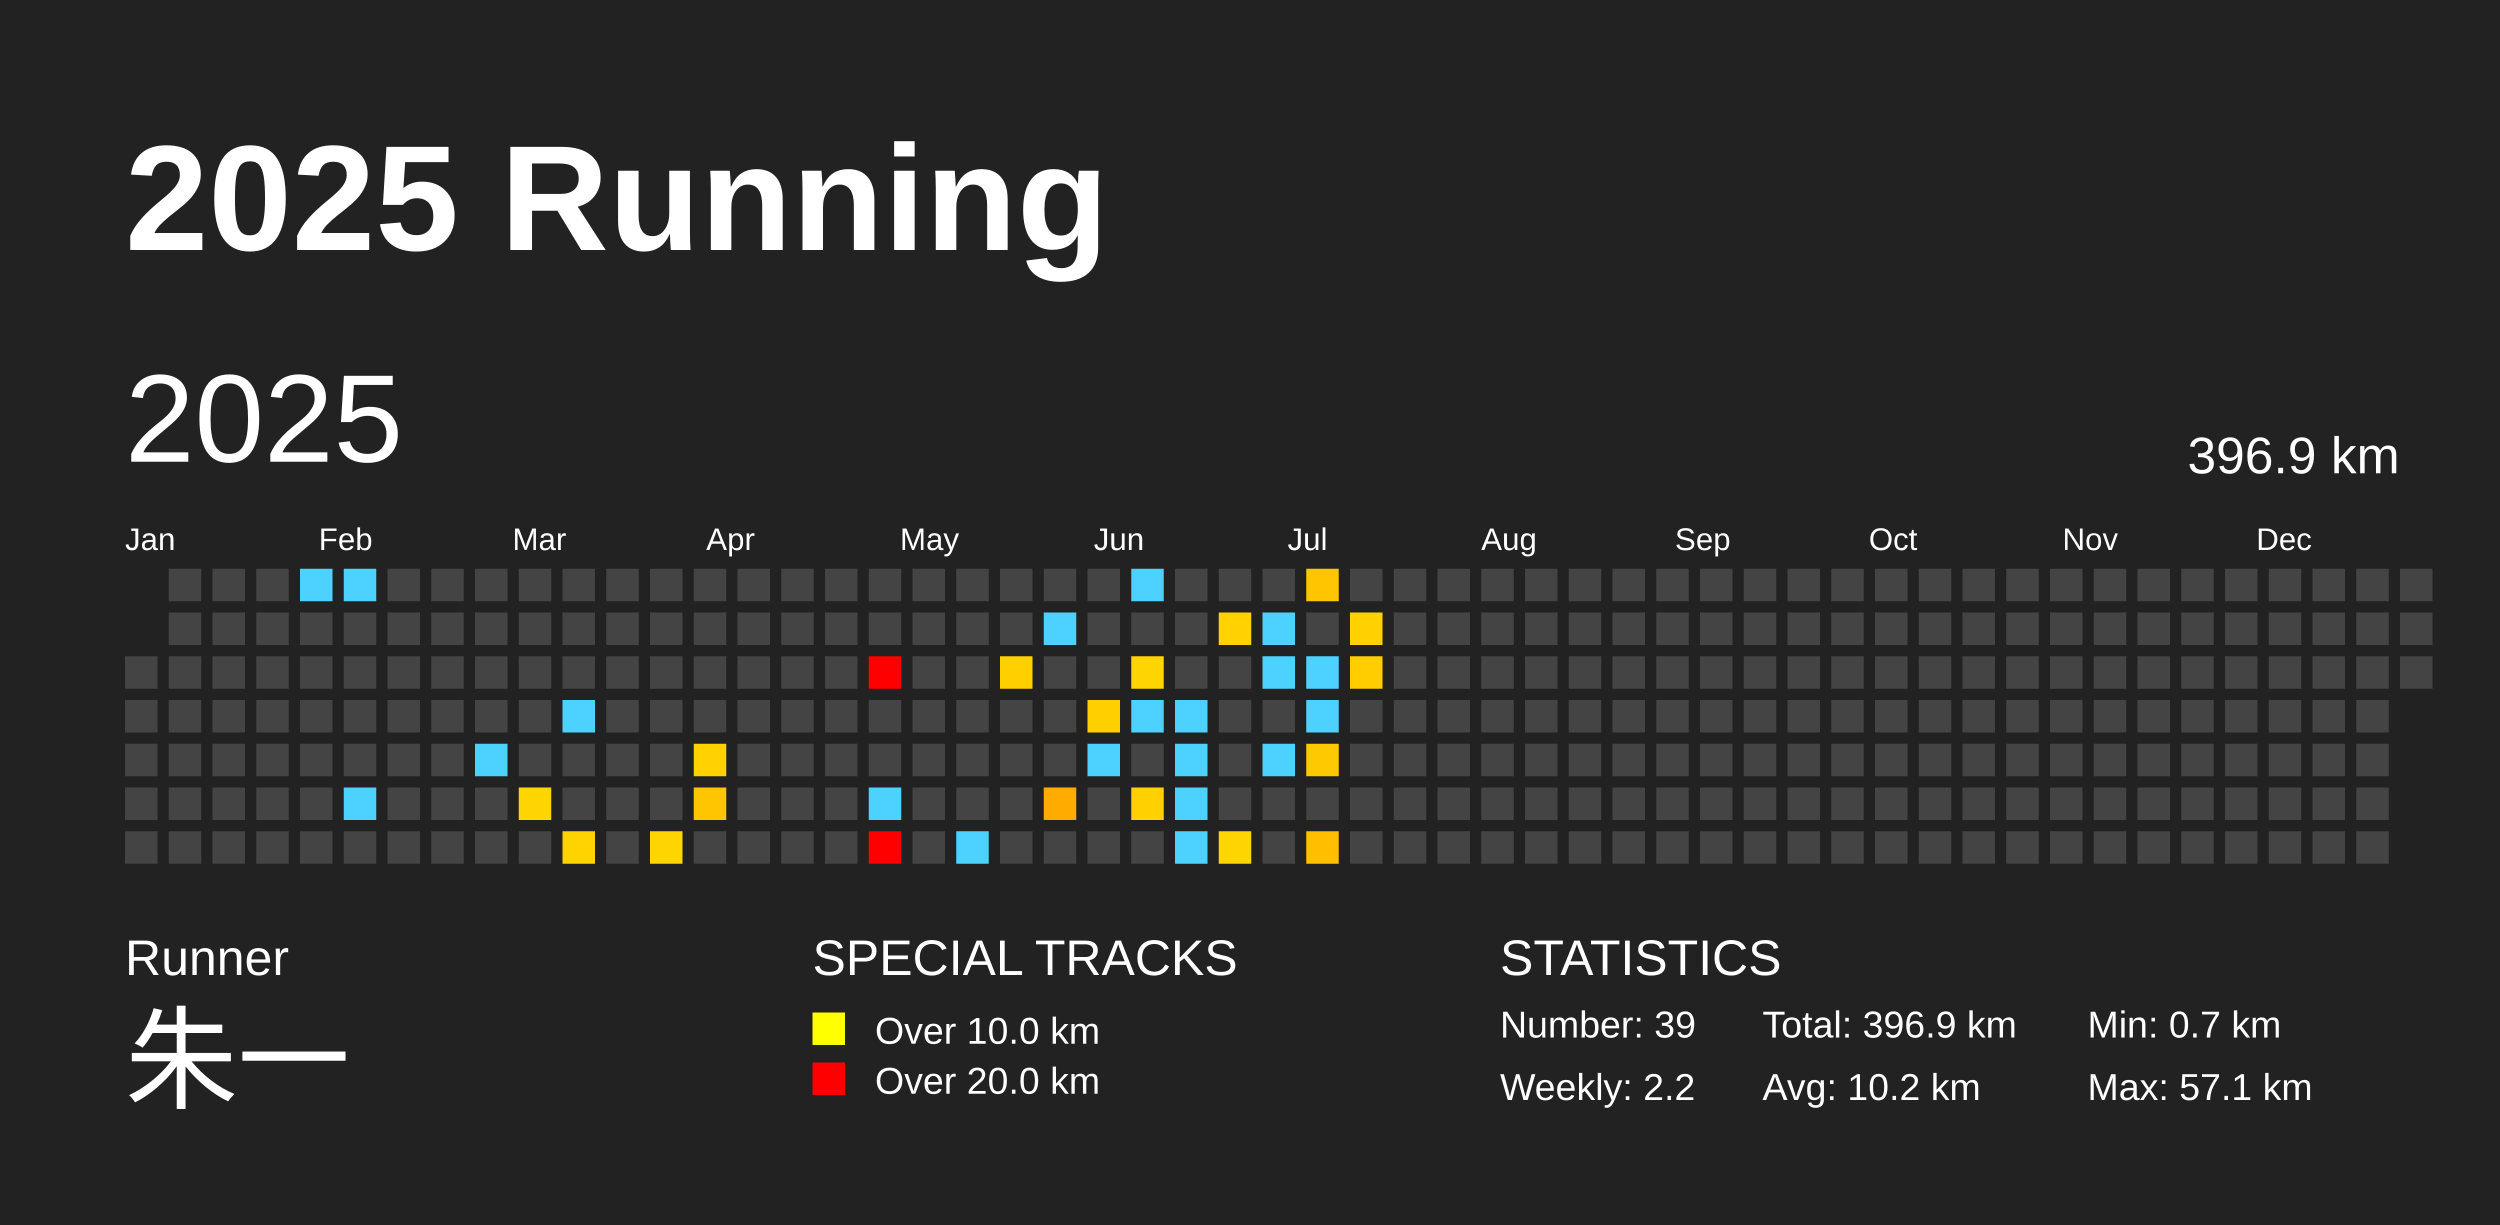
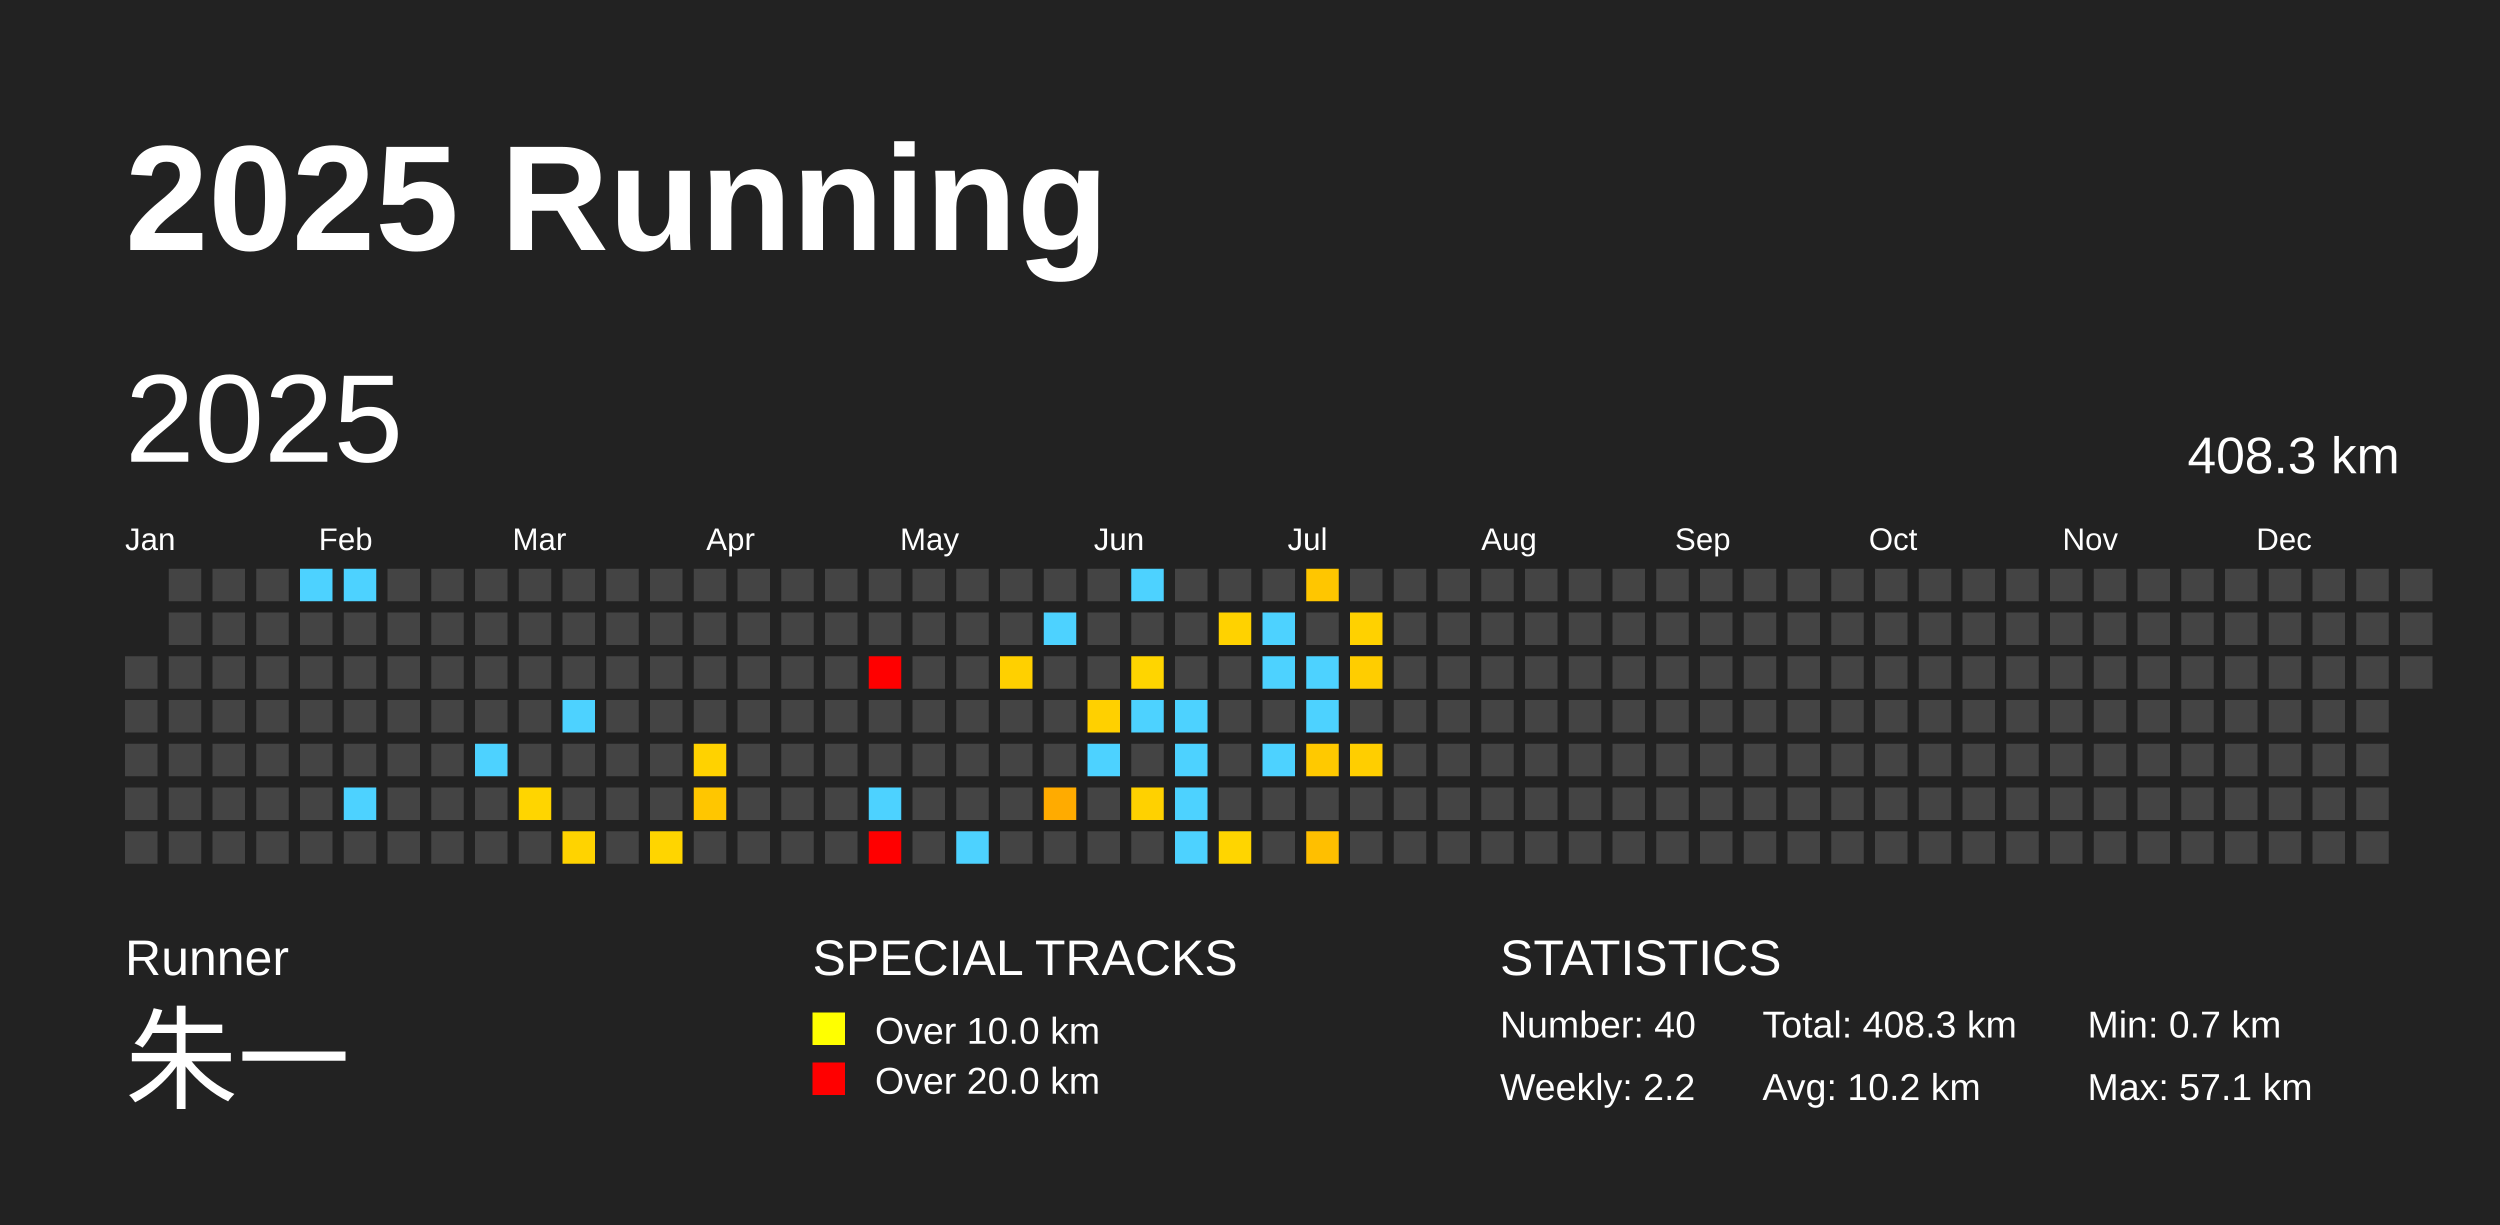
<svg xmlns="http://www.w3.org/2000/svg" baseProfile="full" height="98mm" version="1.1" viewBox="0,0,200,98" width="200mm">
  <defs />
  <rect fill="#222222" height="98" width="200" x="0" y="0" />
  <text fill="#FFFFFF" style="font-size:12px; font-family:Arial; font-weight:bold;" x="10" y="20">2025 Running</text>
  <text fill="#FFFFFF" style="font-size:4px; font-family:Arial" x="10" y="78">Runner</text>
  <text fill="#FFFFFF" style="font-size:9px; font-family:Arial" x="10" y="88">朱一</text>
  <text fill="#FFFFFF" style="font-size:4px; font-family:Arial" x="65" y="78">SPECIAL TRACKS</text>
  <rect fill="yellow" height="2.6" width="2.6" x="65" y="81" />
  <text fill="#FFFFFF" style="font-size:3px; font-family:Arial" x="70" y="83.5">Over 10.0 km</text>
  <rect fill="red" height="2.6" width="2.6" x="65" y="85" />
  <text fill="#FFFFFF" style="font-size:3px; font-family:Arial" x="70" y="87.5">Over 20.0 km</text>
  <text fill="#FFFFFF" style="font-size:4px; font-family:Arial" x="120" y="78">STATISTICS</text>
-   <text fill="#FFFFFF" style="font-size:3px; font-family:Arial" x="120" y="83">Number: 39</text>
+   <text fill="#FFFFFF" style="font-size:3px; font-family:Arial" x="120" y="83">Number: 40</text>
  <text fill="#FFFFFF" style="font-size:3px; font-family:Arial" x="120" y="88">Weekly: 2.2</text>
-   <text fill="#FFFFFF" style="font-size:3px; font-family:Arial" x="141" y="83">Total: 396.9 km</text>
+   <text fill="#FFFFFF" style="font-size:3px; font-family:Arial" x="141" y="83">Total: 408.3 km</text>
  <text fill="#FFFFFF" style="font-size:3px; font-family:Arial" x="141" y="88">Avg: 10.2 km</text>
  <text fill="#FFFFFF" style="font-size:3px; font-family:Arial" x="167" y="83">Min: 0.7 km</text>
  <text fill="#FFFFFF" style="font-size:3px; font-family:Arial" x="167" y="88">Max: 57.1 km</text>
  <text dominant-baseline="hanging" fill="#FFFFFF" style="font-size:10.0px; font-family:Arial;" x="10" y="30">2025</text>
-   <text dominant-baseline="hanging" fill="#FFFFFF" style="font-size:4.125px; font-family:Arial;" x="175" y="35">396.9 km</text>
+   <text dominant-baseline="hanging" fill="#FFFFFF" style="font-size:4.125px; font-family:Arial;" x="175" y="35">408.3 km</text>
  <text fill="#FFFFFF" style="font-size:2.5px; font-family:Arial" x="10.0" y="44">Jan</text>
  <text fill="#FFFFFF" style="font-size:2.5px; font-family:Arial" x="25.5" y="44">Feb</text>
  <text fill="#FFFFFF" style="font-size:2.5px; font-family:Arial" x="41.0" y="44">Mar</text>
  <text fill="#FFFFFF" style="font-size:2.5px; font-family:Arial" x="56.5" y="44">Apr</text>
  <text fill="#FFFFFF" style="font-size:2.5px; font-family:Arial" x="72.0" y="44">May</text>
  <text fill="#FFFFFF" style="font-size:2.5px; font-family:Arial" x="87.5" y="44">Jun</text>
  <text fill="#FFFFFF" style="font-size:2.5px; font-family:Arial" x="103.0" y="44">Jul</text>
  <text fill="#FFFFFF" style="font-size:2.5px; font-family:Arial" x="118.5" y="44">Aug</text>
  <text fill="#FFFFFF" style="font-size:2.5px; font-family:Arial" x="134.0" y="44">Sep</text>
  <text fill="#FFFFFF" style="font-size:2.5px; font-family:Arial" x="149.5" y="44">Oct</text>
  <text fill="#FFFFFF" style="font-size:2.5px; font-family:Arial" x="165.0" y="44">Nov</text>
  <text fill="#FFFFFF" style="font-size:2.5px; font-family:Arial" x="180.5" y="44">Dec</text>
  <rect fill="#444444" height="2.6" width="2.6" x="10.0" y="52.5" />
  <rect fill="#444444" height="2.6" width="2.6" x="10.0" y="56.0" />
  <rect fill="#444444" height="2.6" width="2.6" x="10.0" y="59.5" />
  <rect fill="#444444" height="2.6" width="2.6" x="10.0" y="63.0" />
  <rect fill="#444444" height="2.6" width="2.6" x="10.0" y="66.5" />
  <rect fill="#444444" height="2.6" width="2.6" x="13.5" y="45.5" />
  <rect fill="#444444" height="2.6" width="2.6" x="13.5" y="49.0" />
  <rect fill="#444444" height="2.6" width="2.6" x="13.5" y="52.5" />
  <rect fill="#444444" height="2.6" width="2.6" x="13.5" y="56.0" />
  <rect fill="#444444" height="2.6" width="2.6" x="13.5" y="59.5" />
  <rect fill="#444444" height="2.6" width="2.6" x="13.5" y="63.0" />
  <rect fill="#444444" height="2.6" width="2.6" x="13.5" y="66.5" />
  <rect fill="#444444" height="2.6" width="2.6" x="17.0" y="45.5" />
  <rect fill="#444444" height="2.6" width="2.6" x="17.0" y="49.0" />
  <rect fill="#444444" height="2.6" width="2.6" x="17.0" y="52.5" />
  <rect fill="#444444" height="2.6" width="2.6" x="17.0" y="56.0" />
  <rect fill="#444444" height="2.6" width="2.6" x="17.0" y="59.5" />
  <rect fill="#444444" height="2.6" width="2.6" x="17.0" y="63.0" />
  <rect fill="#444444" height="2.6" width="2.6" x="17.0" y="66.5" />
  <rect fill="#444444" height="2.6" width="2.6" x="20.5" y="45.5" />
  <rect fill="#444444" height="2.6" width="2.6" x="20.5" y="49.0" />
  <rect fill="#444444" height="2.6" width="2.6" x="20.5" y="52.5" />
  <rect fill="#444444" height="2.6" width="2.6" x="20.5" y="56.0" />
  <rect fill="#444444" height="2.6" width="2.6" x="20.5" y="59.5" />
  <rect fill="#444444" height="2.6" width="2.6" x="20.5" y="63.0" />
  <rect fill="#444444" height="2.6" width="2.6" x="20.5" y="66.5" />
  <rect fill="#4dd2ff" height="2.6" width="2.6" x="24.0" y="45.5" />
  <rect fill="#444444" height="2.6" width="2.6" x="24.0" y="49.0" />
  <rect fill="#444444" height="2.6" width="2.6" x="24.0" y="52.5" />
  <rect fill="#444444" height="2.6" width="2.6" x="24.0" y="56.0" />
  <rect fill="#444444" height="2.6" width="2.6" x="24.0" y="59.5" />
  <rect fill="#444444" height="2.6" width="2.6" x="24.0" y="63.0" />
  <rect fill="#444444" height="2.6" width="2.6" x="24.0" y="66.5" />
  <rect fill="#4dd2ff" height="2.6" width="2.6" x="27.5" y="45.5" />
  <rect fill="#444444" height="2.6" width="2.6" x="27.5" y="49.0" />
  <rect fill="#444444" height="2.6" width="2.6" x="27.5" y="52.5" />
  <rect fill="#444444" height="2.6" width="2.6" x="27.5" y="56.0" />
  <rect fill="#444444" height="2.6" width="2.6" x="27.5" y="59.5" />
  <rect fill="#4dd2ff" height="2.6" width="2.6" x="27.5" y="63.0" />
  <rect fill="#444444" height="2.6" width="2.6" x="27.5" y="66.5" />
  <rect fill="#444444" height="2.6" width="2.6" x="31.0" y="45.5" />
  <rect fill="#444444" height="2.6" width="2.6" x="31.0" y="49.0" />
  <rect fill="#444444" height="2.6" width="2.6" x="31.0" y="52.5" />
  <rect fill="#444444" height="2.6" width="2.6" x="31.0" y="56.0" />
  <rect fill="#444444" height="2.6" width="2.6" x="31.0" y="59.5" />
  <rect fill="#444444" height="2.6" width="2.6" x="31.0" y="63.0" />
  <rect fill="#444444" height="2.6" width="2.6" x="31.0" y="66.5" />
  <rect fill="#444444" height="2.6" width="2.6" x="34.5" y="45.5" />
  <rect fill="#444444" height="2.6" width="2.6" x="34.5" y="49.0" />
  <rect fill="#444444" height="2.6" width="2.6" x="34.5" y="52.5" />
  <rect fill="#444444" height="2.6" width="2.6" x="34.5" y="56.0" />
  <rect fill="#444444" height="2.6" width="2.6" x="34.5" y="59.5" />
  <rect fill="#444444" height="2.6" width="2.6" x="34.5" y="63.0" />
  <rect fill="#444444" height="2.6" width="2.6" x="34.5" y="66.5" />
  <rect fill="#444444" height="2.6" width="2.6" x="38.0" y="45.5" />
  <rect fill="#444444" height="2.6" width="2.6" x="38.0" y="49.0" />
  <rect fill="#444444" height="2.6" width="2.6" x="38.0" y="52.5" />
  <rect fill="#444444" height="2.6" width="2.6" x="38.0" y="56.0" />
  <rect fill="#4dd2ff" height="2.6" width="2.6" x="38.0" y="59.5" />
  <rect fill="#444444" height="2.6" width="2.6" x="38.0" y="63.0" />
  <rect fill="#444444" height="2.6" width="2.6" x="38.0" y="66.5" />
  <rect fill="#444444" height="2.6" width="2.6" x="41.5" y="45.5" />
  <rect fill="#444444" height="2.6" width="2.6" x="41.5" y="49.0" />
  <rect fill="#444444" height="2.6" width="2.6" x="41.5" y="52.5" />
  <rect fill="#444444" height="2.6" width="2.6" x="41.5" y="56.0" />
  <rect fill="#444444" height="2.6" width="2.6" x="41.5" y="59.5" />
  <rect fill="#ffd500" height="2.6" width="2.6" x="41.5" y="63.0" />
  <rect fill="#444444" height="2.6" width="2.6" x="41.5" y="66.5" />
  <rect fill="#444444" height="2.6" width="2.6" x="45.0" y="45.5" />
  <rect fill="#444444" height="2.6" width="2.6" x="45.0" y="49.0" />
  <rect fill="#444444" height="2.6" width="2.6" x="45.0" y="52.5" />
  <rect fill="#4dd2ff" height="2.6" width="2.6" x="45.0" y="56.0" />
  <rect fill="#444444" height="2.6" width="2.6" x="45.0" y="59.5" />
  <rect fill="#444444" height="2.6" width="2.6" x="45.0" y="63.0" />
  <rect fill="#ffd300" height="2.6" width="2.6" x="45.0" y="66.5" />
  <rect fill="#444444" height="2.6" width="2.6" x="48.5" y="45.5" />
  <rect fill="#444444" height="2.6" width="2.6" x="48.5" y="49.0" />
  <rect fill="#444444" height="2.6" width="2.6" x="48.5" y="52.5" />
  <rect fill="#444444" height="2.6" width="2.6" x="48.5" y="56.0" />
  <rect fill="#444444" height="2.6" width="2.6" x="48.5" y="59.5" />
  <rect fill="#444444" height="2.6" width="2.6" x="48.5" y="63.0" />
  <rect fill="#444444" height="2.6" width="2.6" x="48.5" y="66.5" />
  <rect fill="#444444" height="2.6" width="2.6" x="52.0" y="45.5" />
  <rect fill="#444444" height="2.6" width="2.6" x="52.0" y="49.0" />
  <rect fill="#444444" height="2.6" width="2.6" x="52.0" y="52.5" />
  <rect fill="#444444" height="2.6" width="2.6" x="52.0" y="56.0" />
  <rect fill="#444444" height="2.6" width="2.6" x="52.0" y="59.5" />
  <rect fill="#444444" height="2.6" width="2.6" x="52.0" y="63.0" />
  <rect fill="#ffd500" height="2.6" width="2.6" x="52.0" y="66.5" />
  <rect fill="#444444" height="2.6" width="2.6" x="55.5" y="45.5" />
  <rect fill="#444444" height="2.6" width="2.6" x="55.5" y="49.0" />
  <rect fill="#444444" height="2.6" width="2.6" x="55.5" y="52.5" />
  <rect fill="#444444" height="2.6" width="2.6" x="55.5" y="56.0" />
  <rect fill="#ffd200" height="2.6" width="2.6" x="55.5" y="59.5" />
  <rect fill="#ffc600" height="2.6" width="2.6" x="55.5" y="63.0" />
  <rect fill="#444444" height="2.6" width="2.6" x="55.5" y="66.5" />
  <rect fill="#444444" height="2.6" width="2.6" x="59.0" y="45.5" />
  <rect fill="#444444" height="2.6" width="2.6" x="59.0" y="49.0" />
  <rect fill="#444444" height="2.6" width="2.6" x="59.0" y="52.5" />
  <rect fill="#444444" height="2.6" width="2.6" x="59.0" y="56.0" />
  <rect fill="#444444" height="2.6" width="2.6" x="59.0" y="59.5" />
  <rect fill="#444444" height="2.6" width="2.6" x="59.0" y="63.0" />
  <rect fill="#444444" height="2.6" width="2.6" x="59.0" y="66.5" />
  <rect fill="#444444" height="2.6" width="2.6" x="62.5" y="45.5" />
  <rect fill="#444444" height="2.6" width="2.6" x="62.5" y="49.0" />
  <rect fill="#444444" height="2.6" width="2.6" x="62.5" y="52.5" />
  <rect fill="#444444" height="2.6" width="2.6" x="62.5" y="56.0" />
  <rect fill="#444444" height="2.6" width="2.6" x="62.5" y="59.5" />
  <rect fill="#444444" height="2.6" width="2.6" x="62.5" y="63.0" />
  <rect fill="#444444" height="2.6" width="2.6" x="62.5" y="66.5" />
  <rect fill="#444444" height="2.6" width="2.6" x="66.0" y="45.5" />
  <rect fill="#444444" height="2.6" width="2.6" x="66.0" y="49.0" />
  <rect fill="#444444" height="2.6" width="2.6" x="66.0" y="52.5" />
  <rect fill="#444444" height="2.6" width="2.6" x="66.0" y="56.0" />
  <rect fill="#444444" height="2.6" width="2.6" x="66.0" y="59.5" />
  <rect fill="#444444" height="2.6" width="2.6" x="66.0" y="63.0" />
  <rect fill="#444444" height="2.6" width="2.6" x="66.0" y="66.5" />
  <rect fill="#444444" height="2.6" width="2.6" x="69.5" y="45.5" />
  <rect fill="#444444" height="2.6" width="2.6" x="69.5" y="49.0" />
  <rect fill="red" height="2.6" width="2.6" x="69.5" y="52.5" />
  <rect fill="#444444" height="2.6" width="2.6" x="69.5" y="56.0" />
  <rect fill="#444444" height="2.6" width="2.6" x="69.5" y="59.5" />
  <rect fill="#4dd2ff" height="2.6" width="2.6" x="69.5" y="63.0" />
  <rect fill="red" height="2.6" width="2.6" x="69.5" y="66.5" />
  <rect fill="#444444" height="2.6" width="2.6" x="73.0" y="45.5" />
  <rect fill="#444444" height="2.6" width="2.6" x="73.0" y="49.0" />
  <rect fill="#444444" height="2.6" width="2.6" x="73.0" y="52.5" />
  <rect fill="#444444" height="2.6" width="2.6" x="73.0" y="56.0" />
  <rect fill="#444444" height="2.6" width="2.6" x="73.0" y="59.5" />
  <rect fill="#444444" height="2.6" width="2.6" x="73.0" y="63.0" />
  <rect fill="#444444" height="2.6" width="2.6" x="73.0" y="66.5" />
  <rect fill="#444444" height="2.6" width="2.6" x="76.5" y="45.5" />
  <rect fill="#444444" height="2.6" width="2.6" x="76.5" y="49.0" />
  <rect fill="#444444" height="2.6" width="2.6" x="76.5" y="52.5" />
  <rect fill="#444444" height="2.6" width="2.6" x="76.5" y="56.0" />
  <rect fill="#444444" height="2.6" width="2.6" x="76.5" y="59.5" />
  <rect fill="#444444" height="2.6" width="2.6" x="76.5" y="63.0" />
  <rect fill="#4dd2ff" height="2.6" width="2.6" x="76.5" y="66.5" />
  <rect fill="#444444" height="2.6" width="2.6" x="80.0" y="45.5" />
  <rect fill="#444444" height="2.6" width="2.6" x="80.0" y="49.0" />
  <rect fill="#ffd000" height="2.6" width="2.6" x="80.0" y="52.5" />
  <rect fill="#444444" height="2.6" width="2.6" x="80.0" y="56.0" />
  <rect fill="#444444" height="2.6" width="2.6" x="80.0" y="59.5" />
  <rect fill="#444444" height="2.6" width="2.6" x="80.0" y="63.0" />
  <rect fill="#444444" height="2.6" width="2.6" x="80.0" y="66.5" />
  <rect fill="#444444" height="2.6" width="2.6" x="83.5" y="45.5" />
  <rect fill="#4dd2ff" height="2.6" width="2.6" x="83.5" y="49.0" />
  <rect fill="#444444" height="2.6" width="2.6" x="83.5" y="52.5" />
  <rect fill="#444444" height="2.6" width="2.6" x="83.5" y="56.0" />
  <rect fill="#444444" height="2.6" width="2.6" x="83.5" y="59.5" />
  <rect fill="#ffab00" height="2.6" width="2.6" x="83.5" y="63.0" />
  <rect fill="#444444" height="2.6" width="2.6" x="83.5" y="66.5" />
  <rect fill="#444444" height="2.6" width="2.6" x="87.0" y="45.5" />
  <rect fill="#444444" height="2.6" width="2.6" x="87.0" y="49.0" />
  <rect fill="#444444" height="2.6" width="2.6" x="87.0" y="52.5" />
  <rect fill="#ffd000" height="2.6" width="2.6" x="87.0" y="56.0" />
  <rect fill="#4dd2ff" height="2.6" width="2.6" x="87.0" y="59.5" />
  <rect fill="#444444" height="2.6" width="2.6" x="87.0" y="63.0" />
  <rect fill="#444444" height="2.6" width="2.6" x="87.0" y="66.5" />
  <rect fill="#4dd2ff" height="2.6" width="2.6" x="90.5" y="45.5" />
  <rect fill="#444444" height="2.6" width="2.6" x="90.5" y="49.0" />
  <rect fill="#ffd500" height="2.6" width="2.6" x="90.5" y="52.5" />
  <rect fill="#4dd2ff" height="2.6" width="2.6" x="90.5" y="56.0" />
  <rect fill="#444444" height="2.6" width="2.6" x="90.5" y="59.5" />
  <rect fill="#ffd100" height="2.6" width="2.6" x="90.5" y="63.0" />
  <rect fill="#444444" height="2.6" width="2.6" x="90.5" y="66.5" />
  <rect fill="#444444" height="2.6" width="2.6" x="94.0" y="45.5" />
  <rect fill="#444444" height="2.6" width="2.6" x="94.0" y="49.0" />
  <rect fill="#444444" height="2.6" width="2.6" x="94.0" y="52.5" />
  <rect fill="#4dd2ff" height="2.6" width="2.6" x="94.0" y="56.0" />
  <rect fill="#4dd2ff" height="2.6" width="2.6" x="94.0" y="59.5" />
  <rect fill="#4dd2ff" height="2.6" width="2.6" x="94.0" y="63.0" />
  <rect fill="#4dd2ff" height="2.6" width="2.6" x="94.0" y="66.5" />
  <rect fill="#444444" height="2.6" width="2.6" x="97.5" y="45.5" />
  <rect fill="#ffd200" height="2.6" width="2.6" x="97.5" y="49.0" />
  <rect fill="#444444" height="2.6" width="2.6" x="97.5" y="52.5" />
  <rect fill="#444444" height="2.6" width="2.6" x="97.5" y="56.0" />
  <rect fill="#444444" height="2.6" width="2.6" x="97.5" y="59.5" />
  <rect fill="#444444" height="2.6" width="2.6" x="97.5" y="63.0" />
  <rect fill="#ffd500" height="2.6" width="2.6" x="97.5" y="66.5" />
  <rect fill="#444444" height="2.6" width="2.6" x="101.0" y="45.5" />
  <rect fill="#4dd2ff" height="2.6" width="2.6" x="101.0" y="49.0" />
  <rect fill="#4dd2ff" height="2.6" width="2.6" x="101.0" y="52.5" />
  <rect fill="#444444" height="2.6" width="2.6" x="101.0" y="56.0" />
  <rect fill="#4dd2ff" height="2.6" width="2.6" x="101.0" y="59.5" />
  <rect fill="#444444" height="2.6" width="2.6" x="101.0" y="63.0" />
  <rect fill="#444444" height="2.6" width="2.6" x="101.0" y="66.5" />
  <rect fill="#ffc600" height="2.6" width="2.6" x="104.5" y="45.5" />
  <rect fill="#444444" height="2.6" width="2.6" x="104.5" y="49.0" />
  <rect fill="#4dd2ff" height="2.6" width="2.6" x="104.5" y="52.5" />
  <rect fill="#4dd2ff" height="2.6" width="2.6" x="104.5" y="56.0" />
  <rect fill="#ffc900" height="2.6" width="2.6" x="104.5" y="59.5" />
  <rect fill="#444444" height="2.6" width="2.6" x="104.5" y="63.0" />
  <rect fill="#ffbf00" height="2.6" width="2.6" x="104.5" y="66.5" />
  <rect fill="#444444" height="2.6" width="2.6" x="108.0" y="45.5" />
  <rect fill="#ffd100" height="2.6" width="2.6" x="108.0" y="49.0" />
  <rect fill="#ffcd00" height="2.6" width="2.6" x="108.0" y="52.5" />
  <rect fill="#444444" height="2.6" width="2.6" x="108.0" y="56.0" />
-   <rect fill="#444444" height="2.6" width="2.6" x="108.0" y="59.5" />
+   <rect fill="#ffce00" height="2.6" width="2.6" x="108.0" y="59.5" />
  <rect fill="#444444" height="2.6" width="2.6" x="108.0" y="63.0" />
  <rect fill="#444444" height="2.6" width="2.6" x="108.0" y="66.5" />
  <rect fill="#444444" height="2.6" width="2.6" x="111.5" y="45.5" />
  <rect fill="#444444" height="2.6" width="2.6" x="111.5" y="49.0" />
  <rect fill="#444444" height="2.6" width="2.6" x="111.5" y="52.5" />
  <rect fill="#444444" height="2.6" width="2.6" x="111.5" y="56.0" />
  <rect fill="#444444" height="2.6" width="2.6" x="111.5" y="59.5" />
  <rect fill="#444444" height="2.6" width="2.6" x="111.5" y="63.0" />
  <rect fill="#444444" height="2.6" width="2.6" x="111.5" y="66.5" />
  <rect fill="#444444" height="2.6" width="2.6" x="115.0" y="45.5" />
  <rect fill="#444444" height="2.6" width="2.6" x="115.0" y="49.0" />
  <rect fill="#444444" height="2.6" width="2.6" x="115.0" y="52.5" />
  <rect fill="#444444" height="2.6" width="2.6" x="115.0" y="56.0" />
  <rect fill="#444444" height="2.6" width="2.6" x="115.0" y="59.5" />
  <rect fill="#444444" height="2.6" width="2.6" x="115.0" y="63.0" />
  <rect fill="#444444" height="2.6" width="2.6" x="115.0" y="66.5" />
  <rect fill="#444444" height="2.6" width="2.6" x="118.5" y="45.5" />
  <rect fill="#444444" height="2.6" width="2.6" x="118.5" y="49.0" />
  <rect fill="#444444" height="2.6" width="2.6" x="118.5" y="52.5" />
  <rect fill="#444444" height="2.6" width="2.6" x="118.5" y="56.0" />
  <rect fill="#444444" height="2.6" width="2.6" x="118.5" y="59.5" />
  <rect fill="#444444" height="2.6" width="2.6" x="118.5" y="63.0" />
  <rect fill="#444444" height="2.6" width="2.6" x="118.5" y="66.5" />
  <rect fill="#444444" height="2.6" width="2.6" x="122.0" y="45.5" />
  <rect fill="#444444" height="2.6" width="2.6" x="122.0" y="49.0" />
  <rect fill="#444444" height="2.6" width="2.6" x="122.0" y="52.5" />
  <rect fill="#444444" height="2.6" width="2.6" x="122.0" y="56.0" />
  <rect fill="#444444" height="2.6" width="2.6" x="122.0" y="59.5" />
  <rect fill="#444444" height="2.6" width="2.6" x="122.0" y="63.0" />
  <rect fill="#444444" height="2.6" width="2.6" x="122.0" y="66.5" />
  <rect fill="#444444" height="2.6" width="2.6" x="125.5" y="45.5" />
  <rect fill="#444444" height="2.6" width="2.6" x="125.5" y="49.0" />
  <rect fill="#444444" height="2.6" width="2.6" x="125.5" y="52.5" />
  <rect fill="#444444" height="2.6" width="2.6" x="125.5" y="56.0" />
  <rect fill="#444444" height="2.6" width="2.6" x="125.5" y="59.5" />
  <rect fill="#444444" height="2.6" width="2.6" x="125.5" y="63.0" />
  <rect fill="#444444" height="2.6" width="2.6" x="125.5" y="66.5" />
  <rect fill="#444444" height="2.6" width="2.6" x="129.0" y="45.5" />
  <rect fill="#444444" height="2.6" width="2.6" x="129.0" y="49.0" />
  <rect fill="#444444" height="2.6" width="2.6" x="129.0" y="52.5" />
  <rect fill="#444444" height="2.6" width="2.6" x="129.0" y="56.0" />
  <rect fill="#444444" height="2.6" width="2.6" x="129.0" y="59.5" />
  <rect fill="#444444" height="2.6" width="2.6" x="129.0" y="63.0" />
  <rect fill="#444444" height="2.6" width="2.6" x="129.0" y="66.5" />
  <rect fill="#444444" height="2.6" width="2.6" x="132.5" y="45.5" />
  <rect fill="#444444" height="2.6" width="2.6" x="132.5" y="49.0" />
  <rect fill="#444444" height="2.6" width="2.6" x="132.5" y="52.5" />
  <rect fill="#444444" height="2.6" width="2.6" x="132.5" y="56.0" />
  <rect fill="#444444" height="2.6" width="2.6" x="132.5" y="59.5" />
  <rect fill="#444444" height="2.6" width="2.6" x="132.5" y="63.0" />
  <rect fill="#444444" height="2.6" width="2.6" x="132.5" y="66.5" />
  <rect fill="#444444" height="2.6" width="2.6" x="136.0" y="45.5" />
  <rect fill="#444444" height="2.6" width="2.6" x="136.0" y="49.0" />
  <rect fill="#444444" height="2.6" width="2.6" x="136.0" y="52.5" />
  <rect fill="#444444" height="2.6" width="2.6" x="136.0" y="56.0" />
  <rect fill="#444444" height="2.6" width="2.6" x="136.0" y="59.5" />
  <rect fill="#444444" height="2.6" width="2.6" x="136.0" y="63.0" />
  <rect fill="#444444" height="2.6" width="2.6" x="136.0" y="66.5" />
  <rect fill="#444444" height="2.6" width="2.6" x="139.5" y="45.5" />
  <rect fill="#444444" height="2.6" width="2.6" x="139.5" y="49.0" />
  <rect fill="#444444" height="2.6" width="2.6" x="139.5" y="52.5" />
  <rect fill="#444444" height="2.6" width="2.6" x="139.5" y="56.0" />
  <rect fill="#444444" height="2.6" width="2.6" x="139.5" y="59.5" />
  <rect fill="#444444" height="2.6" width="2.6" x="139.5" y="63.0" />
  <rect fill="#444444" height="2.6" width="2.6" x="139.5" y="66.5" />
  <rect fill="#444444" height="2.6" width="2.6" x="143.0" y="45.5" />
  <rect fill="#444444" height="2.6" width="2.6" x="143.0" y="49.0" />
  <rect fill="#444444" height="2.6" width="2.6" x="143.0" y="52.5" />
  <rect fill="#444444" height="2.6" width="2.6" x="143.0" y="56.0" />
  <rect fill="#444444" height="2.6" width="2.6" x="143.0" y="59.5" />
  <rect fill="#444444" height="2.6" width="2.6" x="143.0" y="63.0" />
  <rect fill="#444444" height="2.6" width="2.6" x="143.0" y="66.5" />
  <rect fill="#444444" height="2.6" width="2.6" x="146.5" y="45.5" />
  <rect fill="#444444" height="2.6" width="2.6" x="146.5" y="49.0" />
  <rect fill="#444444" height="2.6" width="2.6" x="146.5" y="52.5" />
  <rect fill="#444444" height="2.6" width="2.6" x="146.5" y="56.0" />
  <rect fill="#444444" height="2.6" width="2.6" x="146.5" y="59.5" />
  <rect fill="#444444" height="2.6" width="2.6" x="146.5" y="63.0" />
  <rect fill="#444444" height="2.6" width="2.6" x="146.5" y="66.5" />
  <rect fill="#444444" height="2.6" width="2.6" x="150.0" y="45.5" />
  <rect fill="#444444" height="2.6" width="2.6" x="150.0" y="49.0" />
  <rect fill="#444444" height="2.6" width="2.6" x="150.0" y="52.5" />
  <rect fill="#444444" height="2.6" width="2.6" x="150.0" y="56.0" />
  <rect fill="#444444" height="2.6" width="2.6" x="150.0" y="59.5" />
  <rect fill="#444444" height="2.6" width="2.6" x="150.0" y="63.0" />
  <rect fill="#444444" height="2.6" width="2.6" x="150.0" y="66.5" />
  <rect fill="#444444" height="2.6" width="2.6" x="153.5" y="45.5" />
  <rect fill="#444444" height="2.6" width="2.6" x="153.5" y="49.0" />
  <rect fill="#444444" height="2.6" width="2.6" x="153.5" y="52.5" />
  <rect fill="#444444" height="2.6" width="2.6" x="153.5" y="56.0" />
  <rect fill="#444444" height="2.6" width="2.6" x="153.5" y="59.5" />
  <rect fill="#444444" height="2.6" width="2.6" x="153.5" y="63.0" />
  <rect fill="#444444" height="2.6" width="2.6" x="153.5" y="66.5" />
  <rect fill="#444444" height="2.6" width="2.6" x="157.0" y="45.5" />
  <rect fill="#444444" height="2.6" width="2.6" x="157.0" y="49.0" />
  <rect fill="#444444" height="2.6" width="2.6" x="157.0" y="52.5" />
  <rect fill="#444444" height="2.6" width="2.6" x="157.0" y="56.0" />
  <rect fill="#444444" height="2.6" width="2.6" x="157.0" y="59.5" />
  <rect fill="#444444" height="2.6" width="2.6" x="157.0" y="63.0" />
  <rect fill="#444444" height="2.6" width="2.6" x="157.0" y="66.5" />
  <rect fill="#444444" height="2.6" width="2.6" x="160.5" y="45.5" />
  <rect fill="#444444" height="2.6" width="2.6" x="160.5" y="49.0" />
  <rect fill="#444444" height="2.6" width="2.6" x="160.5" y="52.5" />
  <rect fill="#444444" height="2.6" width="2.6" x="160.5" y="56.0" />
  <rect fill="#444444" height="2.6" width="2.6" x="160.5" y="59.5" />
  <rect fill="#444444" height="2.6" width="2.6" x="160.5" y="63.0" />
  <rect fill="#444444" height="2.6" width="2.6" x="160.5" y="66.5" />
  <rect fill="#444444" height="2.6" width="2.6" x="164.0" y="45.5" />
  <rect fill="#444444" height="2.6" width="2.6" x="164.0" y="49.0" />
  <rect fill="#444444" height="2.6" width="2.6" x="164.0" y="52.5" />
  <rect fill="#444444" height="2.6" width="2.6" x="164.0" y="56.0" />
  <rect fill="#444444" height="2.6" width="2.6" x="164.0" y="59.5" />
  <rect fill="#444444" height="2.6" width="2.6" x="164.0" y="63.0" />
  <rect fill="#444444" height="2.6" width="2.6" x="164.0" y="66.5" />
  <rect fill="#444444" height="2.6" width="2.6" x="167.5" y="45.5" />
  <rect fill="#444444" height="2.6" width="2.6" x="167.5" y="49.0" />
  <rect fill="#444444" height="2.6" width="2.6" x="167.5" y="52.5" />
  <rect fill="#444444" height="2.6" width="2.6" x="167.5" y="56.0" />
  <rect fill="#444444" height="2.6" width="2.6" x="167.5" y="59.5" />
  <rect fill="#444444" height="2.6" width="2.6" x="167.5" y="63.0" />
  <rect fill="#444444" height="2.6" width="2.6" x="167.5" y="66.5" />
  <rect fill="#444444" height="2.6" width="2.6" x="171.0" y="45.5" />
  <rect fill="#444444" height="2.6" width="2.6" x="171.0" y="49.0" />
  <rect fill="#444444" height="2.6" width="2.6" x="171.0" y="52.5" />
  <rect fill="#444444" height="2.6" width="2.6" x="171.0" y="56.0" />
  <rect fill="#444444" height="2.6" width="2.6" x="171.0" y="59.5" />
  <rect fill="#444444" height="2.6" width="2.6" x="171.0" y="63.0" />
  <rect fill="#444444" height="2.6" width="2.6" x="171.0" y="66.5" />
  <rect fill="#444444" height="2.6" width="2.6" x="174.5" y="45.5" />
  <rect fill="#444444" height="2.6" width="2.6" x="174.5" y="49.0" />
  <rect fill="#444444" height="2.6" width="2.6" x="174.5" y="52.5" />
  <rect fill="#444444" height="2.6" width="2.6" x="174.5" y="56.0" />
  <rect fill="#444444" height="2.6" width="2.6" x="174.5" y="59.5" />
  <rect fill="#444444" height="2.6" width="2.6" x="174.5" y="63.0" />
  <rect fill="#444444" height="2.6" width="2.6" x="174.5" y="66.5" />
  <rect fill="#444444" height="2.6" width="2.6" x="178.0" y="45.5" />
  <rect fill="#444444" height="2.6" width="2.6" x="178.0" y="49.0" />
  <rect fill="#444444" height="2.6" width="2.6" x="178.0" y="52.5" />
  <rect fill="#444444" height="2.6" width="2.6" x="178.0" y="56.0" />
  <rect fill="#444444" height="2.6" width="2.6" x="178.0" y="59.5" />
  <rect fill="#444444" height="2.6" width="2.6" x="178.0" y="63.0" />
  <rect fill="#444444" height="2.6" width="2.6" x="178.0" y="66.5" />
  <rect fill="#444444" height="2.6" width="2.6" x="181.5" y="45.5" />
  <rect fill="#444444" height="2.6" width="2.6" x="181.5" y="49.0" />
  <rect fill="#444444" height="2.6" width="2.6" x="181.5" y="52.5" />
  <rect fill="#444444" height="2.6" width="2.6" x="181.5" y="56.0" />
  <rect fill="#444444" height="2.6" width="2.6" x="181.5" y="59.5" />
  <rect fill="#444444" height="2.6" width="2.6" x="181.5" y="63.0" />
  <rect fill="#444444" height="2.6" width="2.6" x="181.5" y="66.5" />
  <rect fill="#444444" height="2.6" width="2.6" x="185.0" y="45.5" />
  <rect fill="#444444" height="2.6" width="2.6" x="185.0" y="49.0" />
  <rect fill="#444444" height="2.6" width="2.6" x="185.0" y="52.5" />
  <rect fill="#444444" height="2.6" width="2.6" x="185.0" y="56.0" />
  <rect fill="#444444" height="2.6" width="2.6" x="185.0" y="59.5" />
  <rect fill="#444444" height="2.6" width="2.6" x="185.0" y="63.0" />
  <rect fill="#444444" height="2.6" width="2.6" x="185.0" y="66.5" />
  <rect fill="#444444" height="2.6" width="2.6" x="188.5" y="45.5" />
  <rect fill="#444444" height="2.6" width="2.6" x="188.5" y="49.0" />
  <rect fill="#444444" height="2.6" width="2.6" x="188.5" y="52.5" />
  <rect fill="#444444" height="2.6" width="2.6" x="188.5" y="56.0" />
  <rect fill="#444444" height="2.6" width="2.6" x="188.5" y="59.5" />
  <rect fill="#444444" height="2.6" width="2.6" x="188.5" y="63.0" />
  <rect fill="#444444" height="2.6" width="2.6" x="188.5" y="66.5" />
  <rect fill="#444444" height="2.6" width="2.6" x="192.0" y="45.5" />
  <rect fill="#444444" height="2.6" width="2.6" x="192.0" y="49.0" />
  <rect fill="#444444" height="2.6" width="2.6" x="192.0" y="52.5" />
</svg>
